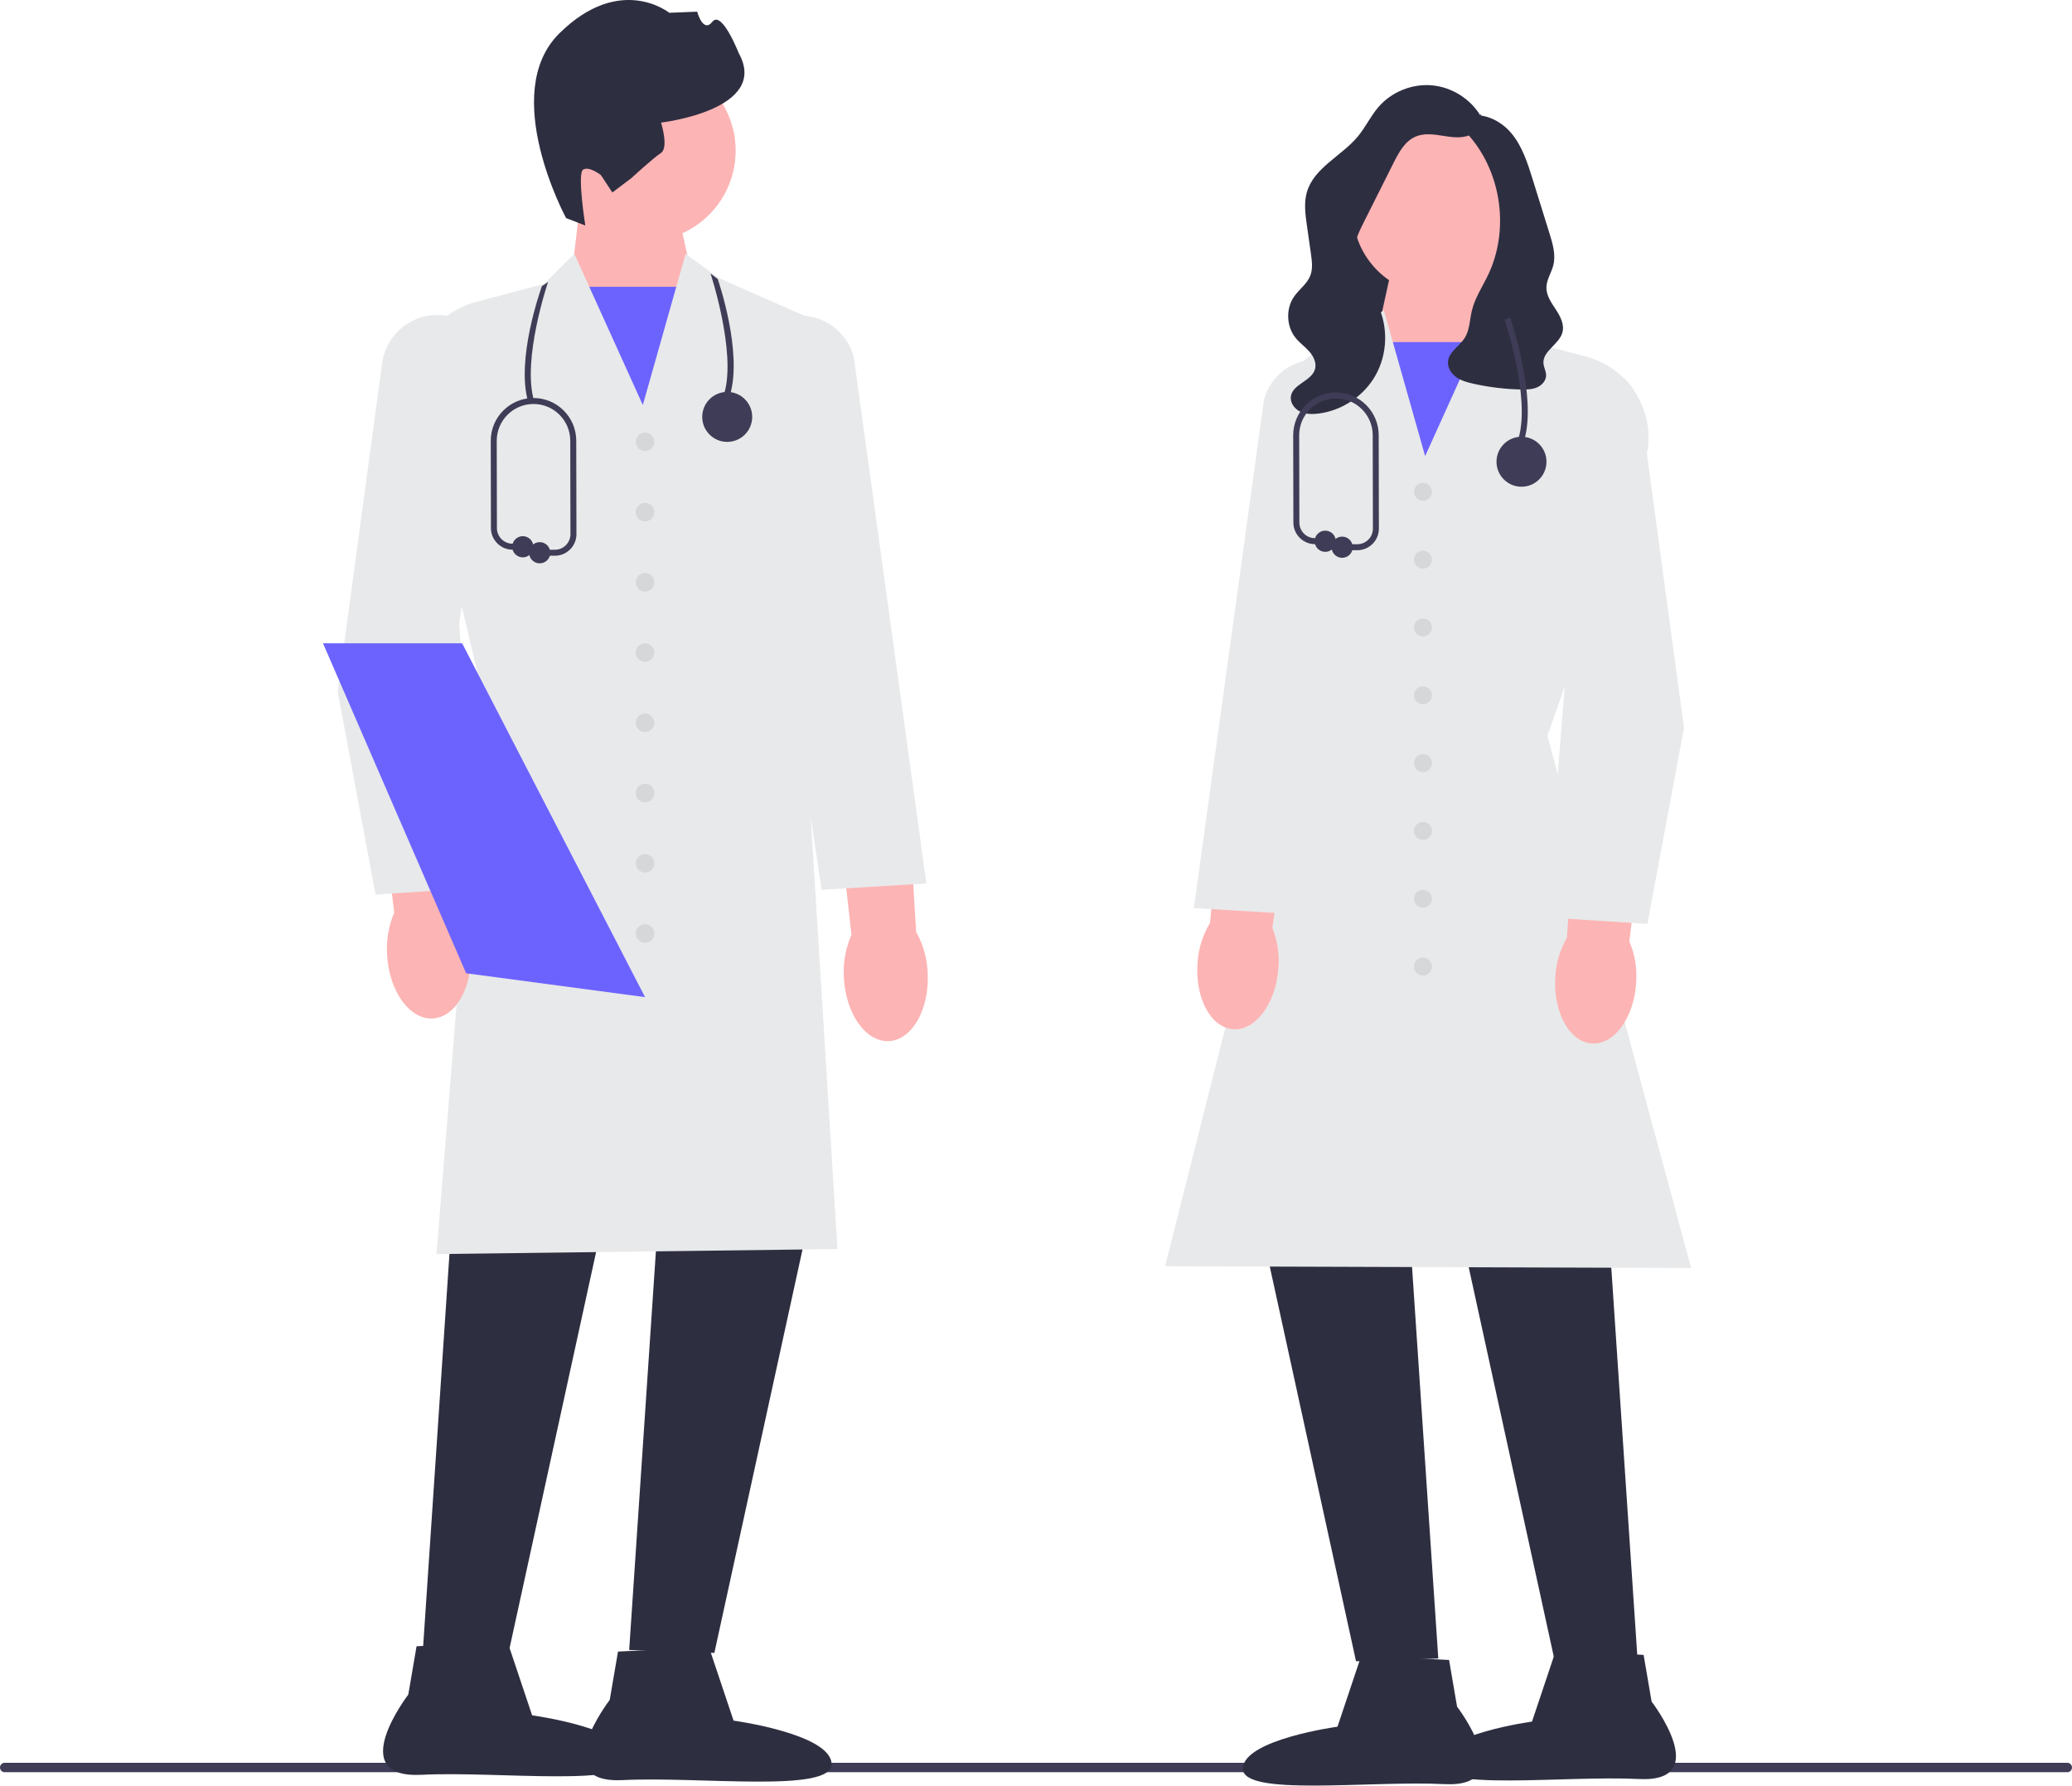
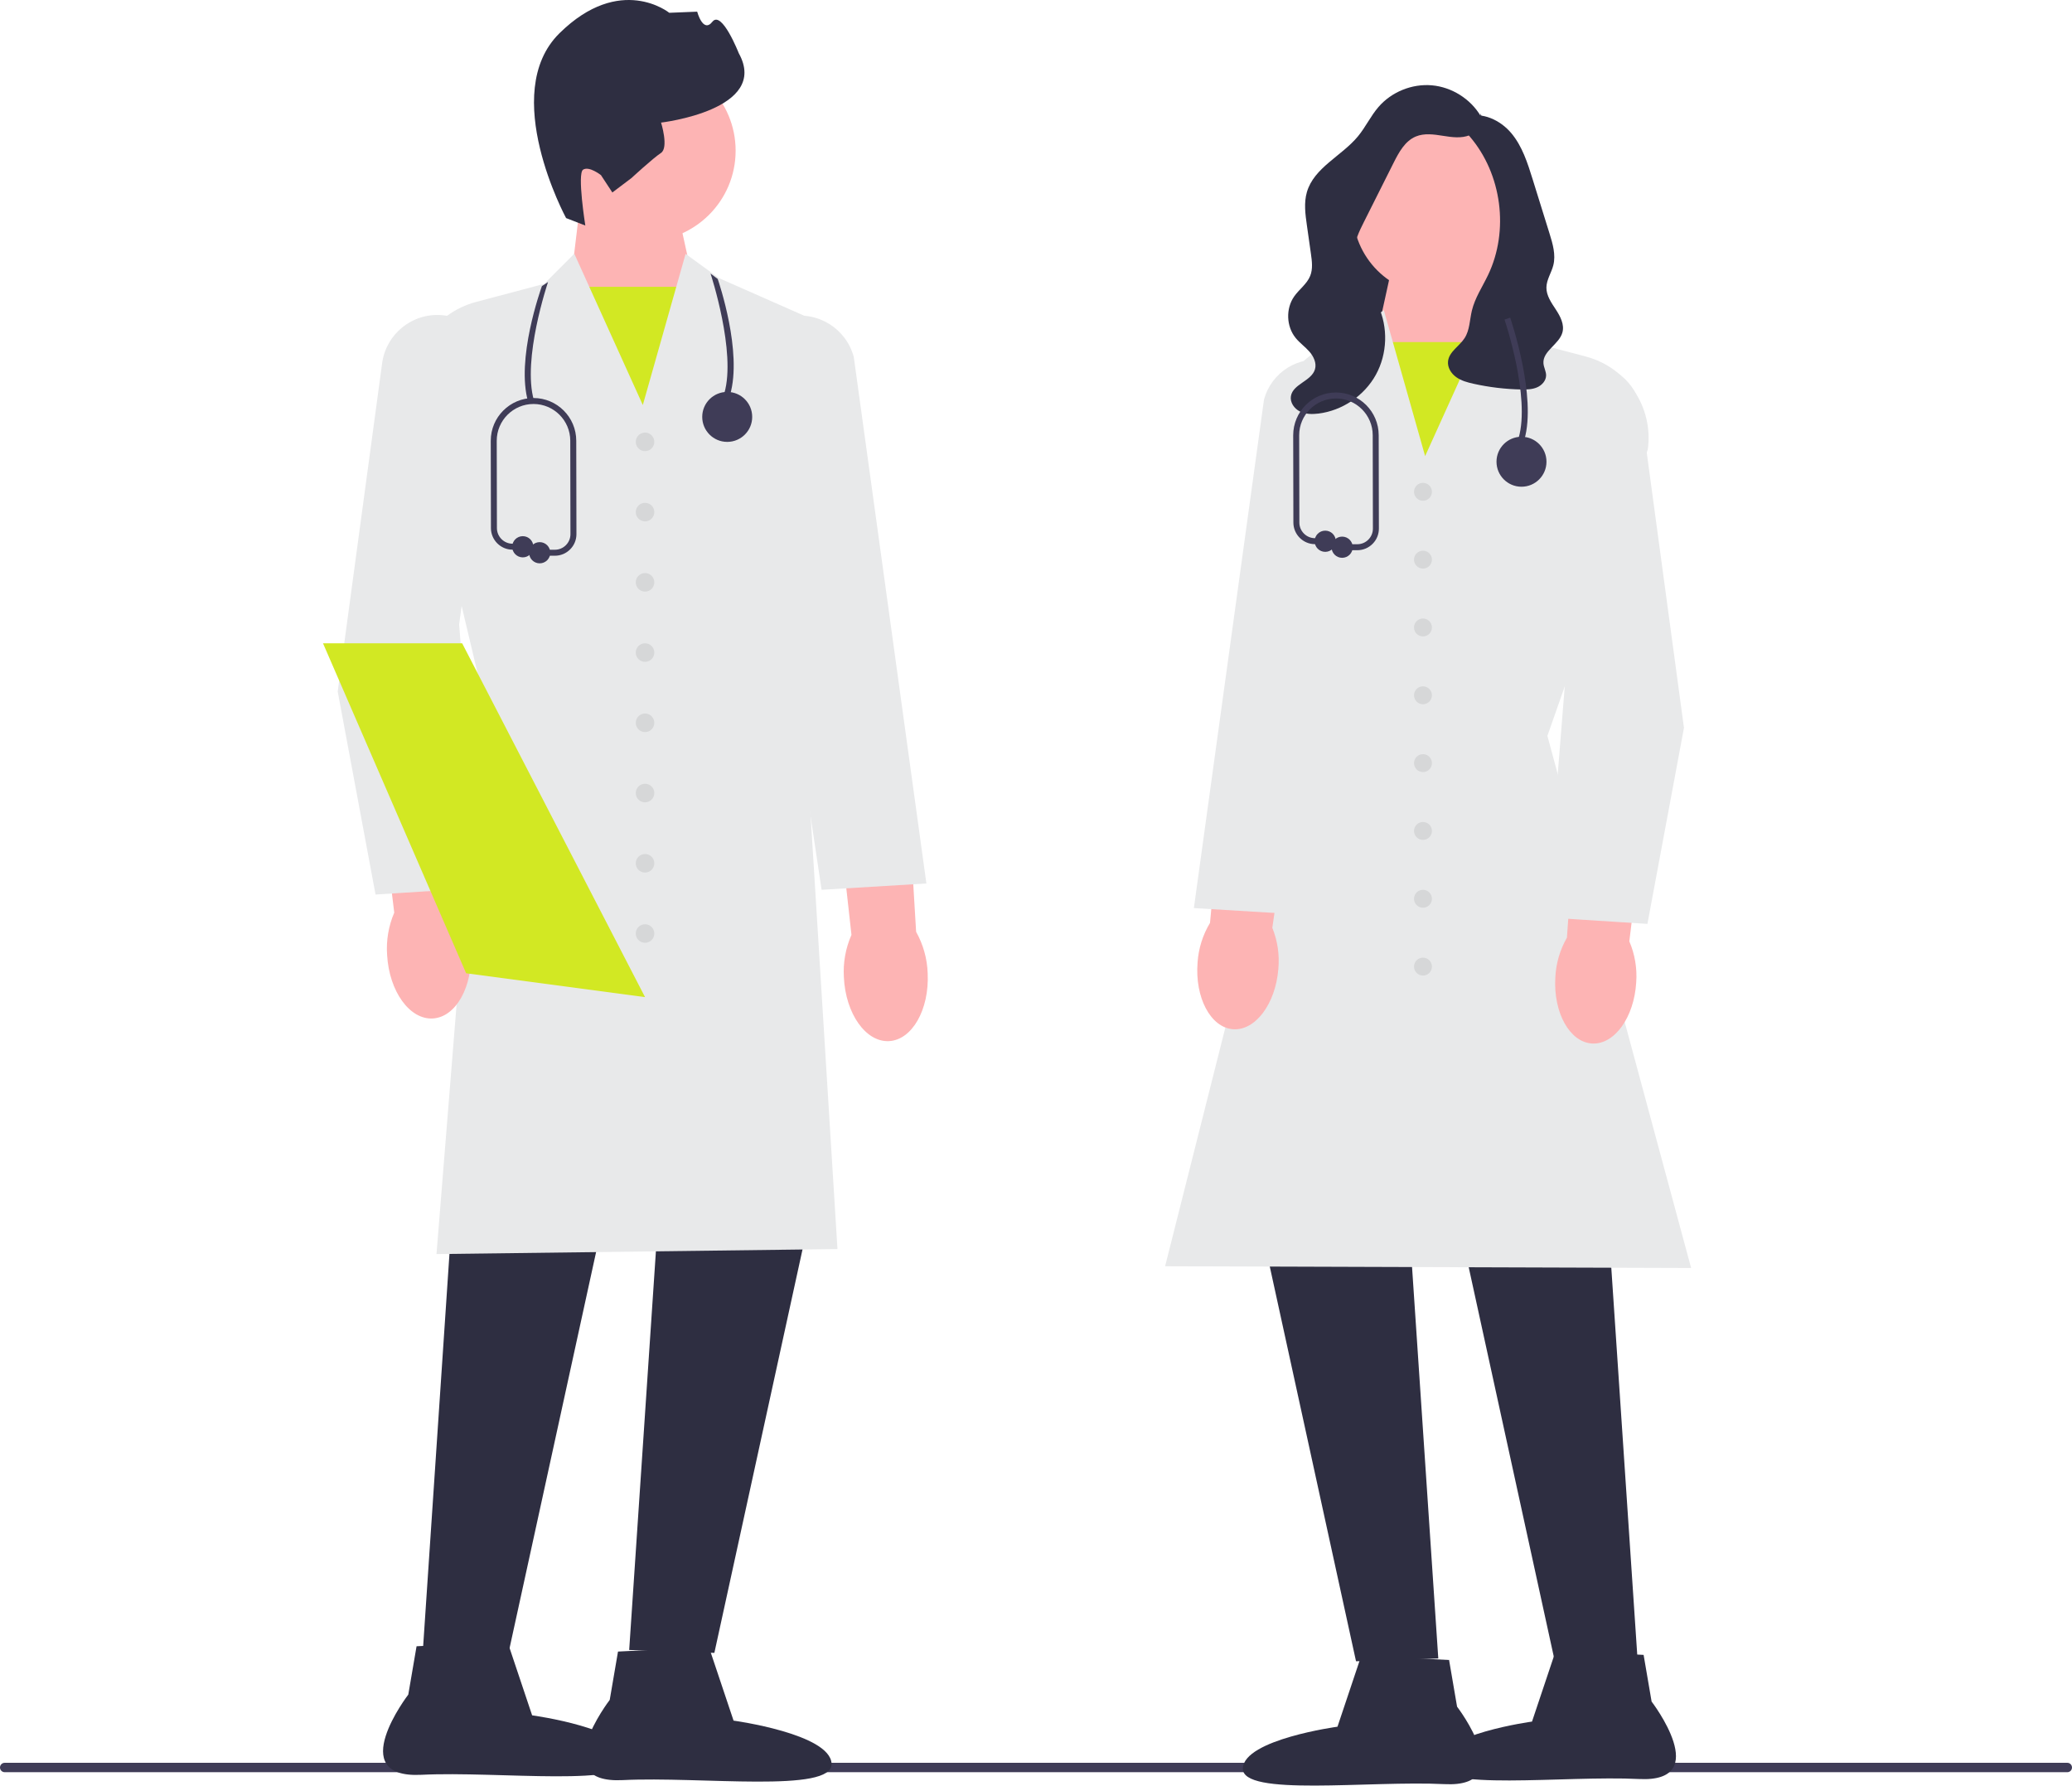
<svg xmlns="http://www.w3.org/2000/svg" width="692.68" height="596.951" viewBox="0 0 692.68 596.951">
  <path d="m0,590.905c0,.871.7,1.571,1.571,1.571h689.538c.871,0,1.571-.7,1.571-1.571,0-.871-.7-1.571-1.571-1.571H1.571c-.871,0-1.571.7-1.571,1.571Z" fill="#3f3c57" />
  <g>
    <polygon points="224.976 63.441 232.475 97.658 216.525 145.285 190.829 94.114 194.394 64.427 224.976 63.441" fill="#fdb4b4" />
-     <rect x="189.5" y="95.886" width="44.368" height="53.608" fill="#6c63ff" />
+     <rect x="189.5" y="95.886" width="44.368" height="53.608" fill="#d2e823" />
    <circle cx="215.623" cy="50.376" r="30.3" fill="#fdb4b4" />
    <path d="m189.248,72.908s-22.586-41.712-2.222-61.786c20.364-20.073,36.711-6.846,36.711-6.846l9.335-.377s1.947,7.346,5.086,3.369,8.812,10.506,8.812,10.506c10.529,18.962-25.971,23.21-25.971,23.21,0,0,2.636,8.396-.043,10.154s-9.837,8.373-9.837,8.373l-6.407,4.839-3.807-5.801s-3.977-3.139-5.986-1.821.755,18.67.755,18.67l-6.426-2.49 0-0s0,0,0,0Z" fill="#2e2e41" />
    <polygon points="152.898 379.779 141.314 552.583 169.792 553.548 207.442 381.227 152.898 379.779" fill="#2e2e41" />
    <polygon points="221.923 378.814 210.339 551.617 238.817 552.583 276.467 380.262 221.923 378.814" fill="#2e2e41" />
    <path d="m145.922,419.26l15.161-188.208-23.25-98.004c-2.004-14.568,7.175-28.353,21.342-32.112l22.75-6.036,10.069-10.07,22.903,50.578,14.304-50.54,11.156,8.113,33.086,14.597-.015.342-5.307,118.388,11.847,191.274-.525.007-133.521,1.669v-0Z" fill="#e8e9ea" />
    <path d="m236.989,550.619l8.246,24.617s32.261,4.386,32.763,14.374-43.844,4.206-69.811,5.511-4.352-26.815-4.352-26.815l2.767-16.159,30.387-1.527h0v-0Z" fill="#2e2e41" />
    <path d="m169.646,548.847l8.246,24.617s32.261,4.386,32.763,14.374-43.844,4.206-69.811,5.511-4.352-26.815-4.352-26.815l2.767-16.159,30.387-1.527h-0Z" fill="#2e2e41" />
    <path id="uuid-2a99fb06-c611-4846-a9cf-67468c4aeefc-52" d="m129.415,319.305c-.35-4.854.468-9.72,2.386-14.193l-6.154-50.486,24.108-2.226,3.646,51.452c2.423,4.218,3.8,8.956,4.017,13.816.709,12.156-4.985,22.373-12.719,22.824s-14.577-9.034-15.284-21.186h0l-0-0.0 0-0Z" fill="#fdb4b4" />
    <path id="uuid-a83e19fb-8297-4073-aac4-48fd1880d45d-53" d="m282.111,326.715c-.297-4.857.574-9.715,2.54-14.166l-5.604-50.55,24.131-1.963,3.085,51.488c2.377,4.245,3.702,8.997,3.866,13.859.576,12.164-5.229,22.317-12.967,22.684s-14.478-9.193-15.052-21.352h0l-0-0v-0Z" fill="#fdb4b4" />
    <path d="m125.547,299.058l-.082-.436-12.564-67.415,14.846-109.777c1.325-9.801,10.076-16.861,19.945-16.072,5.154.413,9.778,2.857,13.021,6.884,3.243,4.027,4.646,9.066,3.951,14.189l-11.174,82.332,7.035,88.062s-34.979,2.233-34.979,2.233Z" fill="#e8e9ea" />
    <path d="m274.665,297.476l-25.261-168.621c-1.313-4.944-.544-10.119,2.175-14.516s7.006-7.395,12.069-8.442c9.687-2.003,19.252,3.918,21.781,13.479l24.268,175.983-35.032,2.118v-0Z" fill="#e8e9ea" />
    <circle cx="215.639" cy="147.722" r="3.101" fill="#d6d7d8" />
    <circle cx="215.639" cy="171.203" r="3.101" fill="#d6d7d8" />
    <circle cx="215.639" cy="194.684" r="3.101" fill="#d6d7d8" />
    <circle cx="215.639" cy="218.165" r="3.101" fill="#d6d7d8" />
    <circle cx="215.639" cy="241.647" r="3.101" fill="#d6d7d8" />
    <circle cx="215.639" cy="265.128" r="3.101" fill="#d6d7d8" />
    <circle cx="215.639" cy="288.609" r="3.101" fill="#d6d7d8" />
    <circle cx="215.639" cy="312.09" r="3.101" fill="#d6d7d8" />
-     <polygon points="215.643 333.356 156.963 325.536 155.833 325.386 125.843 256.236 107.983 215.066 154.503 215.066 215.643 333.356" fill="#6c63ff" />
+     <polygon points="215.643 333.356 156.963 325.536 155.833 325.386 125.843 256.236 107.983 215.066 154.503 215.066 215.643 333.356" fill="#d2e823" />
  </g>
  <g>
    <polygon points="450.918 70.964 488.226 50.526 488.226 108.92 445.079 108.92 450.918 70.964" fill="#2e2e41" />
    <polygon points="496.224 83.983 499.667 112.651 474.853 162.066 459.451 116.074 466.692 83.031 496.224 83.983" fill="#fdb4b4" />
-     <rect x="458.105" y="114.362" width="42.846" height="51.769" fill="#6c63ff" />
+     <rect x="458.105" y="114.362" width="42.846" height="51.769" fill="#d2e823" />
    <polygon points="536.296 388.514 547.484 555.388 519.982 556.32 483.624 389.913 536.296 388.514" fill="#2e2e41" />
    <polygon points="469.64 387.582 480.827 554.456 453.326 555.388 416.967 388.98 469.64 387.582" fill="#2e2e41" />
    <path d="m565.352,423.907l-.655-.002-175.198-.572.157-.62,45.043-178.461-11.283-90.063c-2.138-17.066,6.998-33.197,22.733-40.139l5.681-2.506,10.792-7.848,13.806,48.784,22.108-48.822,9.739,9.738,21.964,5.828c13.69,3.632,22.56,16.952,20.631,30.983l-.023.098-33.542,95.709,48.048,177.894Z" fill="#e8e9ea" />
    <path d="m455.091,553.492l29.344,1.475,2.672,15.605s20.874,27.156-4.202,25.895-67.901,4.323-67.416-5.322,31.639-13.88,31.639-13.88l7.963-23.772h0l0-0Z" fill="#2e2e41" />
    <path d="m520.123,551.781l29.344,1.475,2.672,15.605s20.874,27.156-4.202,25.895-67.901,4.323-67.416-5.322,31.639-13.88,31.639-13.88l7.963-23.772h0v-0Z" fill="#2e2e41" />
    <path id="uuid-3bc2e7c3-8a4e-432b-b93d-ff096d796d3b-54" d="m546.995,328.404h0c-.683,11.735-7.292,20.895-14.76,20.459-7.468-.436-12.967-10.301-12.282-22.041.209-4.693,1.539-9.268,3.879-13.342l3.521-49.686,23.281,2.149-5.943,48.754c1.852,4.319,2.642,9.019,2.304,13.706v0Z" fill="#fdb4b4" />
    <path id="uuid-a34cbb18-fa14-4c0b-8260-87fab6b8d9f9-55" d="m427.356,323.941h0c-.933,11.718-7.735,20.735-15.192,20.141s-12.745-10.575-11.81-22.297c.309-4.688,1.736-9.233,4.162-13.256l4.578-49.6,23.23,2.645-6.98,48.616c1.759,4.358,2.449,9.073,2.012,13.752l-0.0 0h0Z" fill="#fdb4b4" />
    <path d="m550.744,308.87l-33.812-2.158.041-.507,6.754-84.549-10.789-79.504c-.673-4.952.684-9.823,3.818-13.715,3.135-3.893,7.604-6.255,12.587-6.654h0c9.539-.752,17.997,6.062,19.278,15.535l14.337,106.013-.015.079-12.2,65.46Z" fill="#e8e9ea" />
    <path d="m432.985,305.631l-33.865-2.047.074-.535,23.353-169.37c2.456-9.302,11.706-15.024,21.065-13.088,4.895,1.012,9.037,3.91,11.666,8.161s3.372,9.251,2.092,14.083l-24.385,162.797Z" fill="#e8e9ea" />
    <circle cx="475.708" cy="164.419" r="2.995" fill="#d6d7d8" />
    <circle cx="475.708" cy="187.095" r="2.995" fill="#d6d7d8" />
    <circle cx="475.708" cy="209.77" r="2.995" fill="#d6d7d8" />
    <circle cx="475.708" cy="232.446" r="2.995" fill="#d6d7d8" />
    <circle cx="475.708" cy="255.121" r="2.995" fill="#d6d7d8" />
    <circle cx="475.708" cy="277.797" r="2.995" fill="#d6d7d8" />
    <circle cx="475.708" cy="300.472" r="2.995" fill="#d6d7d8" />
    <circle cx="475.708" cy="323.148" r="2.995" fill="#d6d7d8" />
    <circle cx="480.255" cy="70.601" r="28.013" fill="#fdb4b4" />
    <path d="m494.935,37.9c1.342,2.73-.786,6.14-3.604,7.288s-6.0.683-9.004.205-6.192-.931-9.001.237c-3.635,1.511-5.683,5.303-7.449,8.821-3.296,6.568-6.592,13.136-9.887,19.704-1.61,3.209-3.257,6.562-3.288,10.152-.057,6.59,5.171,11.857,7.984,17.817,3.425,7.257,3.142,16.149-.736,23.174-3.878,7.025-11.253,12.002-19.219,12.97-2.096.255-4.314.227-6.198-.725s-3.322-3.031-2.973-5.114c.682-4.072,6.905-5.024,8.048-8.992.597-2.071-.46-4.283-1.884-5.901s-3.226-2.88-4.584-4.553c-3.133-3.859-3.342-9.816-.487-13.884,1.678-2.391,4.273-4.168,5.358-6.88.924-2.312.589-4.911.239-7.376-.45-3.168-.9-6.335-1.349-9.503-.525-3.696-1.042-7.524-.004-11.11,2.377-8.217,11.655-12.076,17.096-18.677,2.528-3.067,4.229-6.756,6.823-9.768,4.353-5.054,11.206-7.843,17.851-7.263,6.645.58,12.912,4.512,16.324,10.244" fill="#2e2e41" />
    <path d="m490.513,38.418c-1.369.489-1.876,2.272-1.482,3.671.394,1.399,1.425,2.511,2.37,3.616,10.679,12.498,13.161,31.401,6.07,46.232-1.886,3.945-4.398,7.657-5.416,11.91-.74,3.094-.7,6.488-2.417,9.167-1.748,2.727-5.211,4.555-5.553,7.776-.22,2.067,1.04,4.075,2.729,5.287s3.752,1.766,5.781,2.218c5.273,1.175,10.665,1.817,16.067,1.912,1.761.031,3.578-.007,5.194-.709s2.995-2.224,3.013-3.985c.014-1.384-.784-2.661-.886-4.042-.305-4.137,5.261-6.338,6.346-10.341.713-2.632-.692-5.341-2.188-7.621-1.497-2.28-3.204-4.674-3.167-7.401.035-2.61,1.674-4.909,2.31-7.441.881-3.502-.201-7.165-1.274-10.613-.912-2.931-1.825-5.863-2.737-8.794-.97-3.116-1.94-6.232-2.909-9.349-1.693-5.44-3.47-11.038-7.134-15.402-3.664-4.363-9.735-7.223-15.147-5.442" fill="#2e2e41" />
  </g>
  <g>
    <path d="m509.601,146.967l-1.92-.56c4-13.715-4.625-39.31-4.712-39.567l1.893-.646c.366,1.074,8.915,26.456,4.739,40.772Z" fill="#3f3c57" />
    <circle cx="508.641" cy="154.367" r="8.354" fill="#3f3c57" />
    <path d="m453.75,183.943h-5.066c-.553,0-1-.448-1-1s.447-1,1-1h5.066c1.396,0,2.708-.544,3.694-1.532.985-.988,1.527-2.301,1.524-3.696l-.062-31.207c0-6.779-5.514-12.293-12.291-12.293s-12.292,5.514-12.292,12.291l.062,29.209c.006,2.85,2.329,5.186,5.179,5.208l3.478.026c.552.004.996.455.992,1.008-.004.549-.451.992-1,.992h-.008l-3.478-.026c-3.941-.03-7.155-3.262-7.163-7.204l-.062-29.211c0-7.882,6.411-14.293,14.292-14.293,7.88,0,14.291,6.411,14.291,14.291l.062,31.205c.004,1.931-.745,3.747-2.109,5.113-1.363,1.367-3.179,2.12-5.109,2.12Z" fill="#3f3c57" />
    <circle cx="443.034" cy="180.949" r="3.544" fill="#3f3c57" />
    <circle cx="448.683" cy="182.943" r="3.544" fill="#3f3c57" />
  </g>
  <path d="m244.071,131.978l-1.92-.56c4-13.715-4.528-39.706-4.615-39.963l2.4,1.809c.366,1.074,8.311,24.398,4.135,38.714Z" fill="#3f3c57" />
  <path d="m176.581,134.414l1.92-.56c-4-13.715,4.625-39.31,4.712-39.567l-2.054,1.376c-.366,1.074-8.754,24.435-4.578,38.751Z" fill="#3f3c57" />
  <circle cx="243.111" cy="139.377" r="8.354" fill="#3f3c57" />
  <path d="m185.488,185.789h-5.066c-.553,0-1-.448-1-1s.447-1,1-1h5.066c1.396,0,2.708-.544,3.694-1.532.985-.988,1.527-2.301,1.524-3.696l-.062-31.207c0-6.779-5.514-12.293-12.291-12.293s-12.292,5.514-12.292,12.291l.062,29.209c.006,2.85,2.329,5.186,5.179,5.208l3.478.026c.552.004.996.455.992,1.008-.004.549-.451.992-1,.992h-.008l-3.478-.026c-3.941-.03-7.155-3.262-7.163-7.204l-.062-29.211c0-7.882,6.411-14.293,14.292-14.293,7.88,0,14.291,6.411,14.291,14.291l.062,31.205c.004,1.931-.745,3.747-2.109,5.113-1.363,1.367-3.179,2.12-5.109,2.12Z" fill="#3f3c57" />
  <circle cx="174.772" cy="182.795" r="3.544" fill="#3f3c57" />
  <circle cx="180.421" cy="184.789" r="3.544" fill="#3f3c57" />
</svg>
